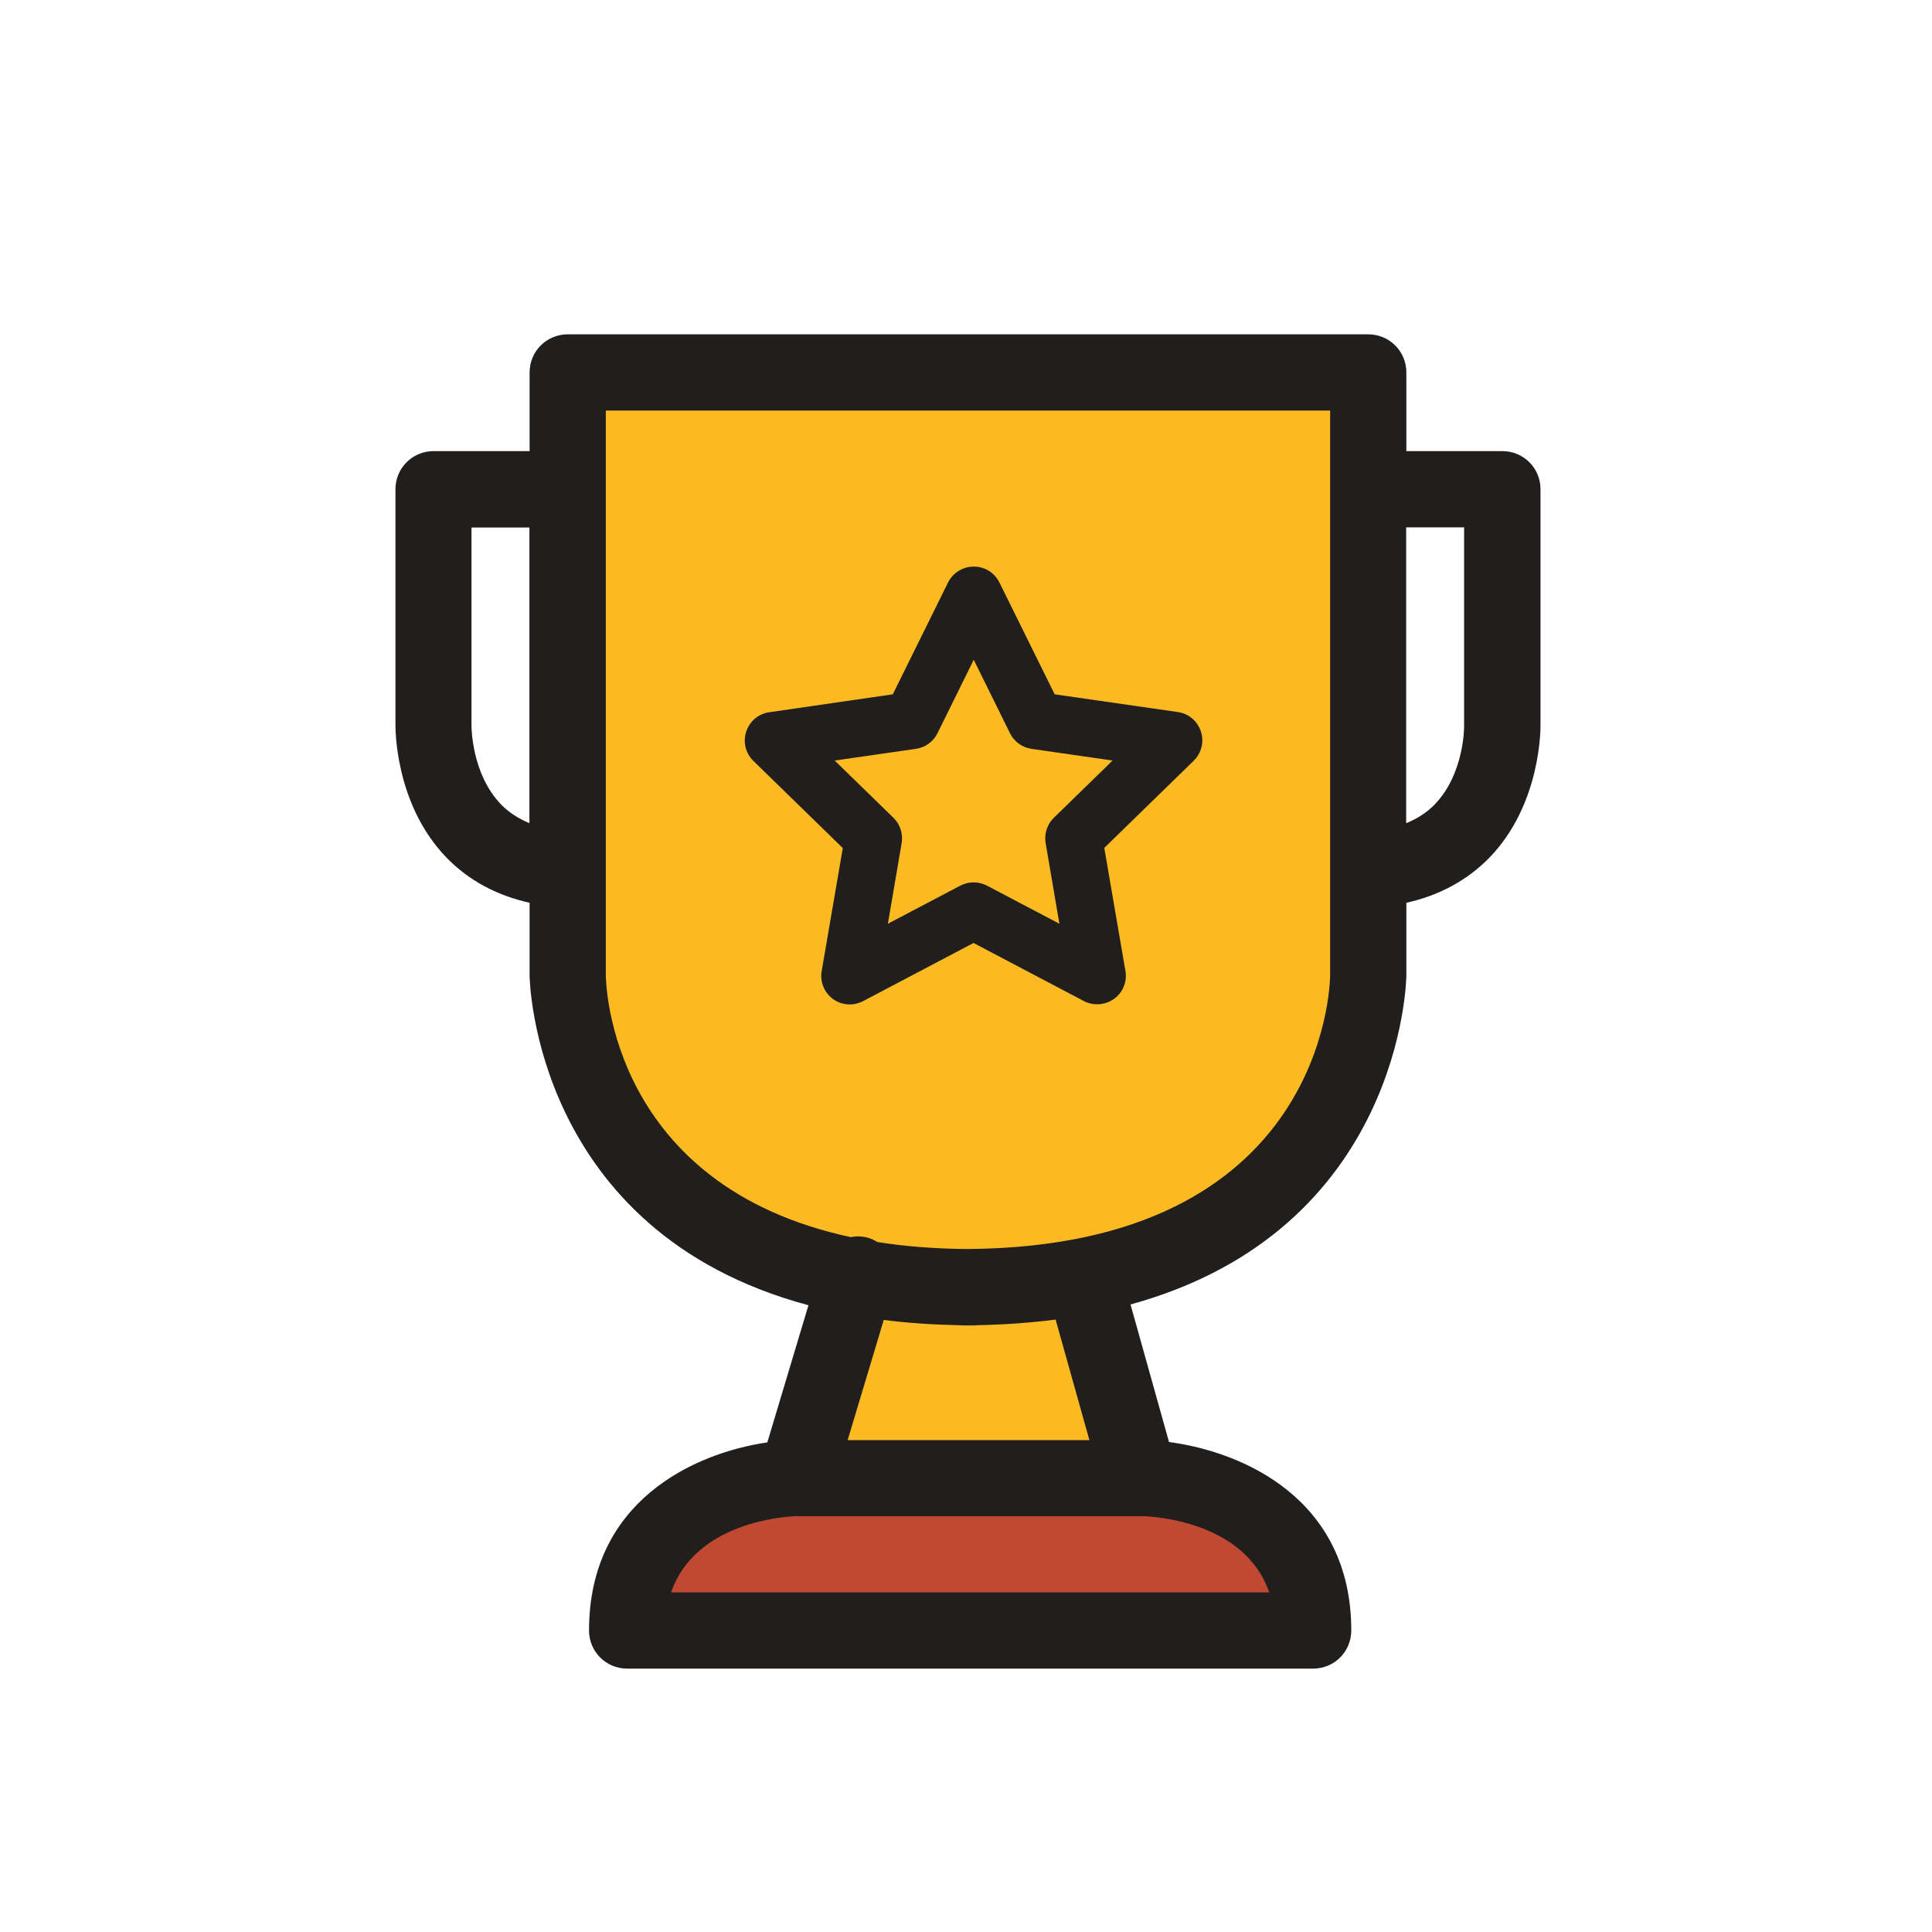
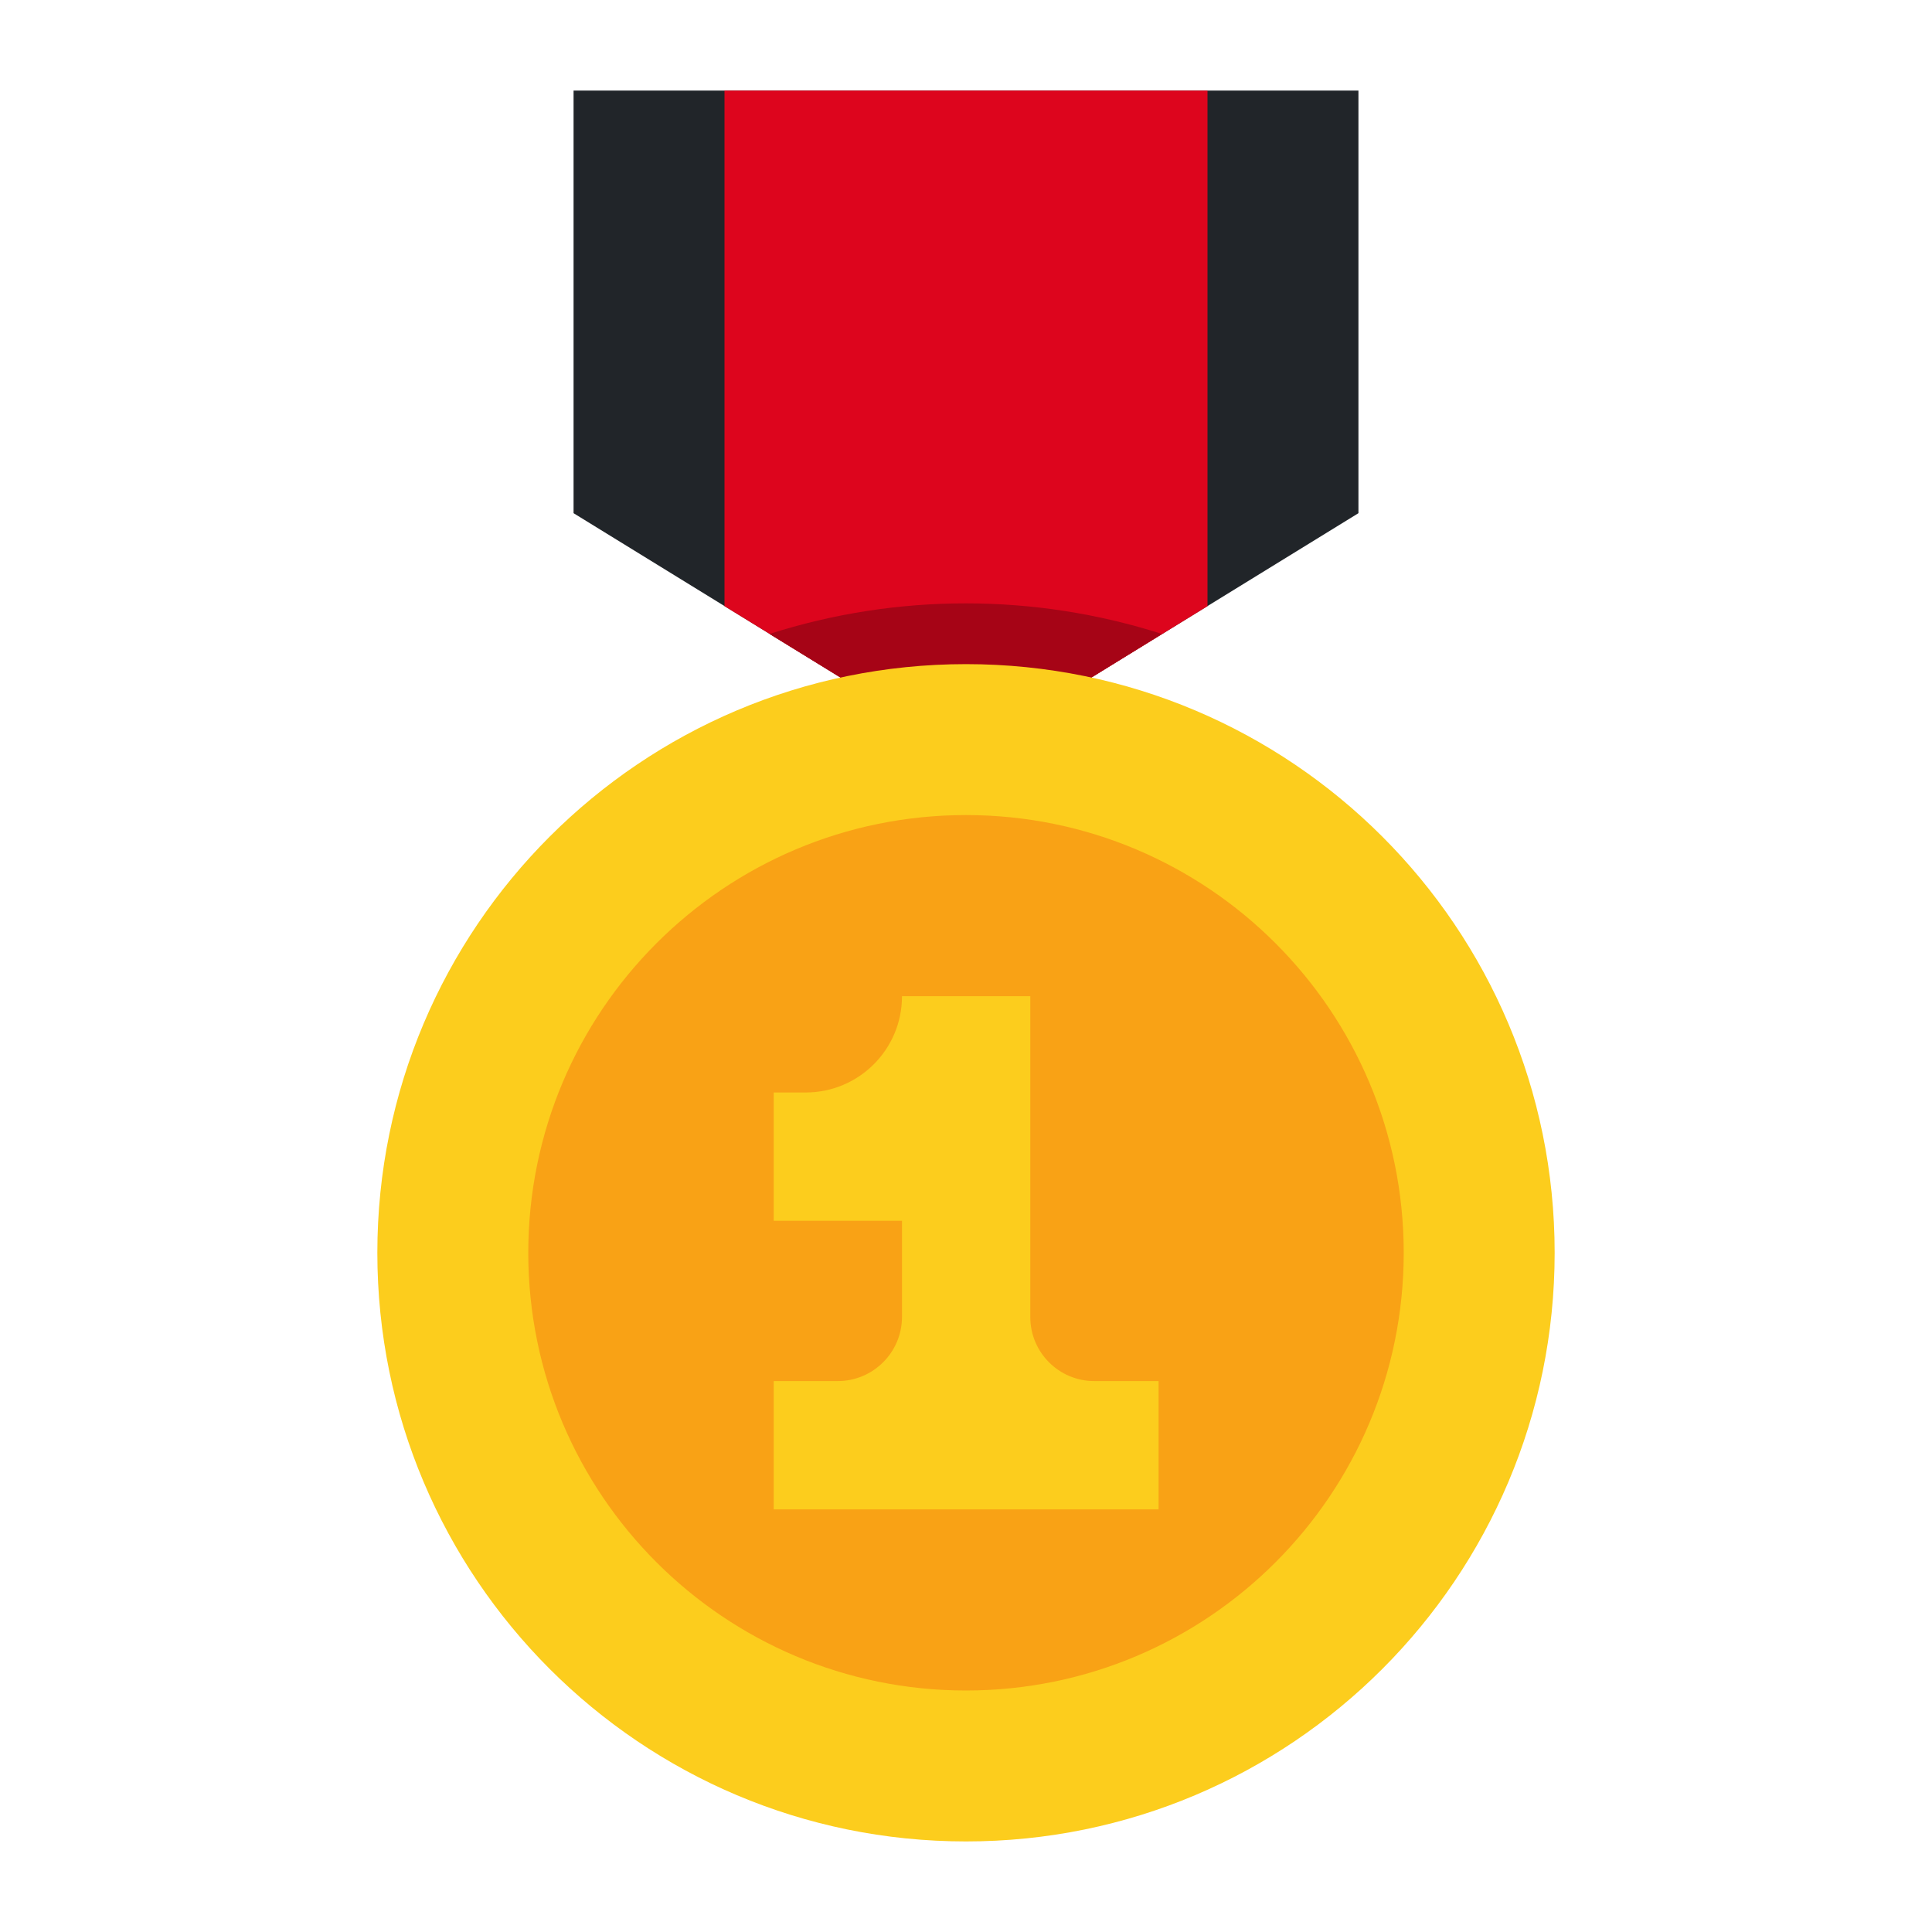
- <svg xmlns="http://www.w3.org/2000/svg" width="800px" height="800px" viewBox="0 0 1024 1024" class="icon" version="1.1">
-   <path d="M454.5 675.5l-32.4 107.9h181.8L574.5 678" fill="#FBBA22" />
-   <path d="M510.1 682.3c215.1 0 215.1-165.2 215.1-165.2V197.4H300.9v319.7s0 165.2 215.1 165.2h-5.9z" fill="#FBBA22" />
-   <path d="M515.4 783.4h91.1s89.5 2.3 89.5 80.8H332.4c0-78.6 89.5-80.8 89.5-80.8H513" fill="#C04931" />
-   <path d="M816.5 383.8V259.3c0-11.2-9-20.2-20.2-20.2h-50.9v-41.7c0-11.2-9-20.2-20.2-20.2H300.9c-11.2 0-20.2 9-20.2 20.2v41.7h-50.9c-11.2 0-20.2 9-20.2 20.2v124.5c0 1.2-0.7 42.2 27.2 70.9 11.7 12 26.5 19.9 43.9 23.8v38.6c0 1.6 2.1 135.7 147.8 174.7l-21.8 72.7c-39 5.7-94.5 31.2-94.5 99.7 0 11.2 9 20.2 20.2 20.2H696c11.2 0 20.2-9 20.2-20.2 0-69.6-57.2-94.7-96.6-99.9l-20.4-72.9c144.1-39.6 146.2-172.7 146.2-174.3v-38.6c17.4-3.9 32.1-11.8 43.9-23.8 27.9-28.7 27.2-69.7 27.2-70.9z m-550.8 42.7c-16-16.4-15.8-41.9-15.8-42.1V279.6h30.7v156.7c-5.7-2.4-10.8-5.6-14.9-9.8z m338.2 377.1c0.1 0 0.1 0 0 0h2c6.2 0.2 54 3 66.8 40.4h-317c12.8-37.4 60.5-40.2 66.2-40.4h182z m-154.6-40.4l19.1-63.6c12.5 1.6 25.9 2.5 40.1 2.8 0.5 0 1.1 0.1 1.6 0.1h5.9c0.5 0 1.1 0 1.6-0.1 14.9-0.3 28.8-1.3 41.9-3l17.9 63.9H449.3zM705 517c-0.1 5.9-3.5 143.6-191.9 145-17.6-0.1-33.6-1.4-48.1-3.7-1.5-0.9-3-1.7-4.7-2.2-3.2-0.9-6.3-1-9.4-0.4-127.1-27.3-129.7-133.5-129.8-138.6V217.6H705V517z m55.3-90.5c-4.1 4.2-9.1 7.4-15 9.8V279.5H776v104.8c0.1 0.3 0.3 25.8-15.7 42.2z" fill="#211F1E" />
-   <path d="M446.7 449.5l-11.2 65.2c-1 5.7 1.4 11.4 6 14.8 4.7 3.4 10.8 3.8 16 1.1l58.5-30.8 58.5 30.8c2.2 1.2 4.6 1.7 7.1 1.7 3.1 0 6.3-1 8.9-2.9 4.7-3.4 7-9.1 6-14.8l-11.2-65.2 47.4-46.2c4.1-4 5.6-10.1 3.8-15.5-1.8-5.5-6.5-9.5-12.2-10.3L559 368l-29.3-59.3c-2.6-5.2-7.8-8.4-13.6-8.4s-11 3.3-13.6 8.4L473.2 368l-65.5 9.5c-5.7 0.8-10.4 4.8-12.2 10.3-1.8 5.5-0.3 11.5 3.8 15.5l47.4 46.2z m38.8-52.6c4.9-0.7 9.2-3.8 11.4-8.3l19.2-38.9 19.2 38.9c2.2 4.5 6.5 7.6 11.4 8.3l43 6.2-31.1 30.3c-3.6 3.5-5.2 8.5-4.4 13.4l7.3 42.8-38.4-20.2c-4.4-2.3-9.7-2.3-14.1 0l-38.4 20.2 7.3-42.8c0.8-4.9-0.8-9.9-4.4-13.4l-31.1-30.3 43.1-6.2z" fill="#211F1E" />
+ <svg xmlns="http://www.w3.org/2000/svg" width="800px" height="800px" viewBox="0 0 64 64">
+   <g id="Flat">
+     <g id="Color">
+       <polygon fill="#212529" points="45 17 32 25 19 17 19 3 45 3 45 17" />
+       <polygon fill="#dd051d" points="40 3 40 20.08 32 25 24 20.08 24 3 40 3" />
+       <path d="M32,25l6.49-4a21.36,21.36,0,0,0-13,0Z" fill="#a60416" />
+       <circle cx="32" cy="41.5" fill="#fccd1d" r="19.5" />
+       <circle cx="32" cy="41.5" fill="#f9a215" r="14.5" />
+       <path d="M34.13,43.63V33H29.88a3.19,3.19,0,0,1-3.19,3.19H25.63v4.25h4.25v3.19a2.13,2.13,0,0,1-2.13,2.12H25.63V50H38.38V45.75H36.25A2.12,2.12,0,0,1,34.13,43.63Z" fill="#fccd1d" />
+     </g>
+   </g>
</svg>
